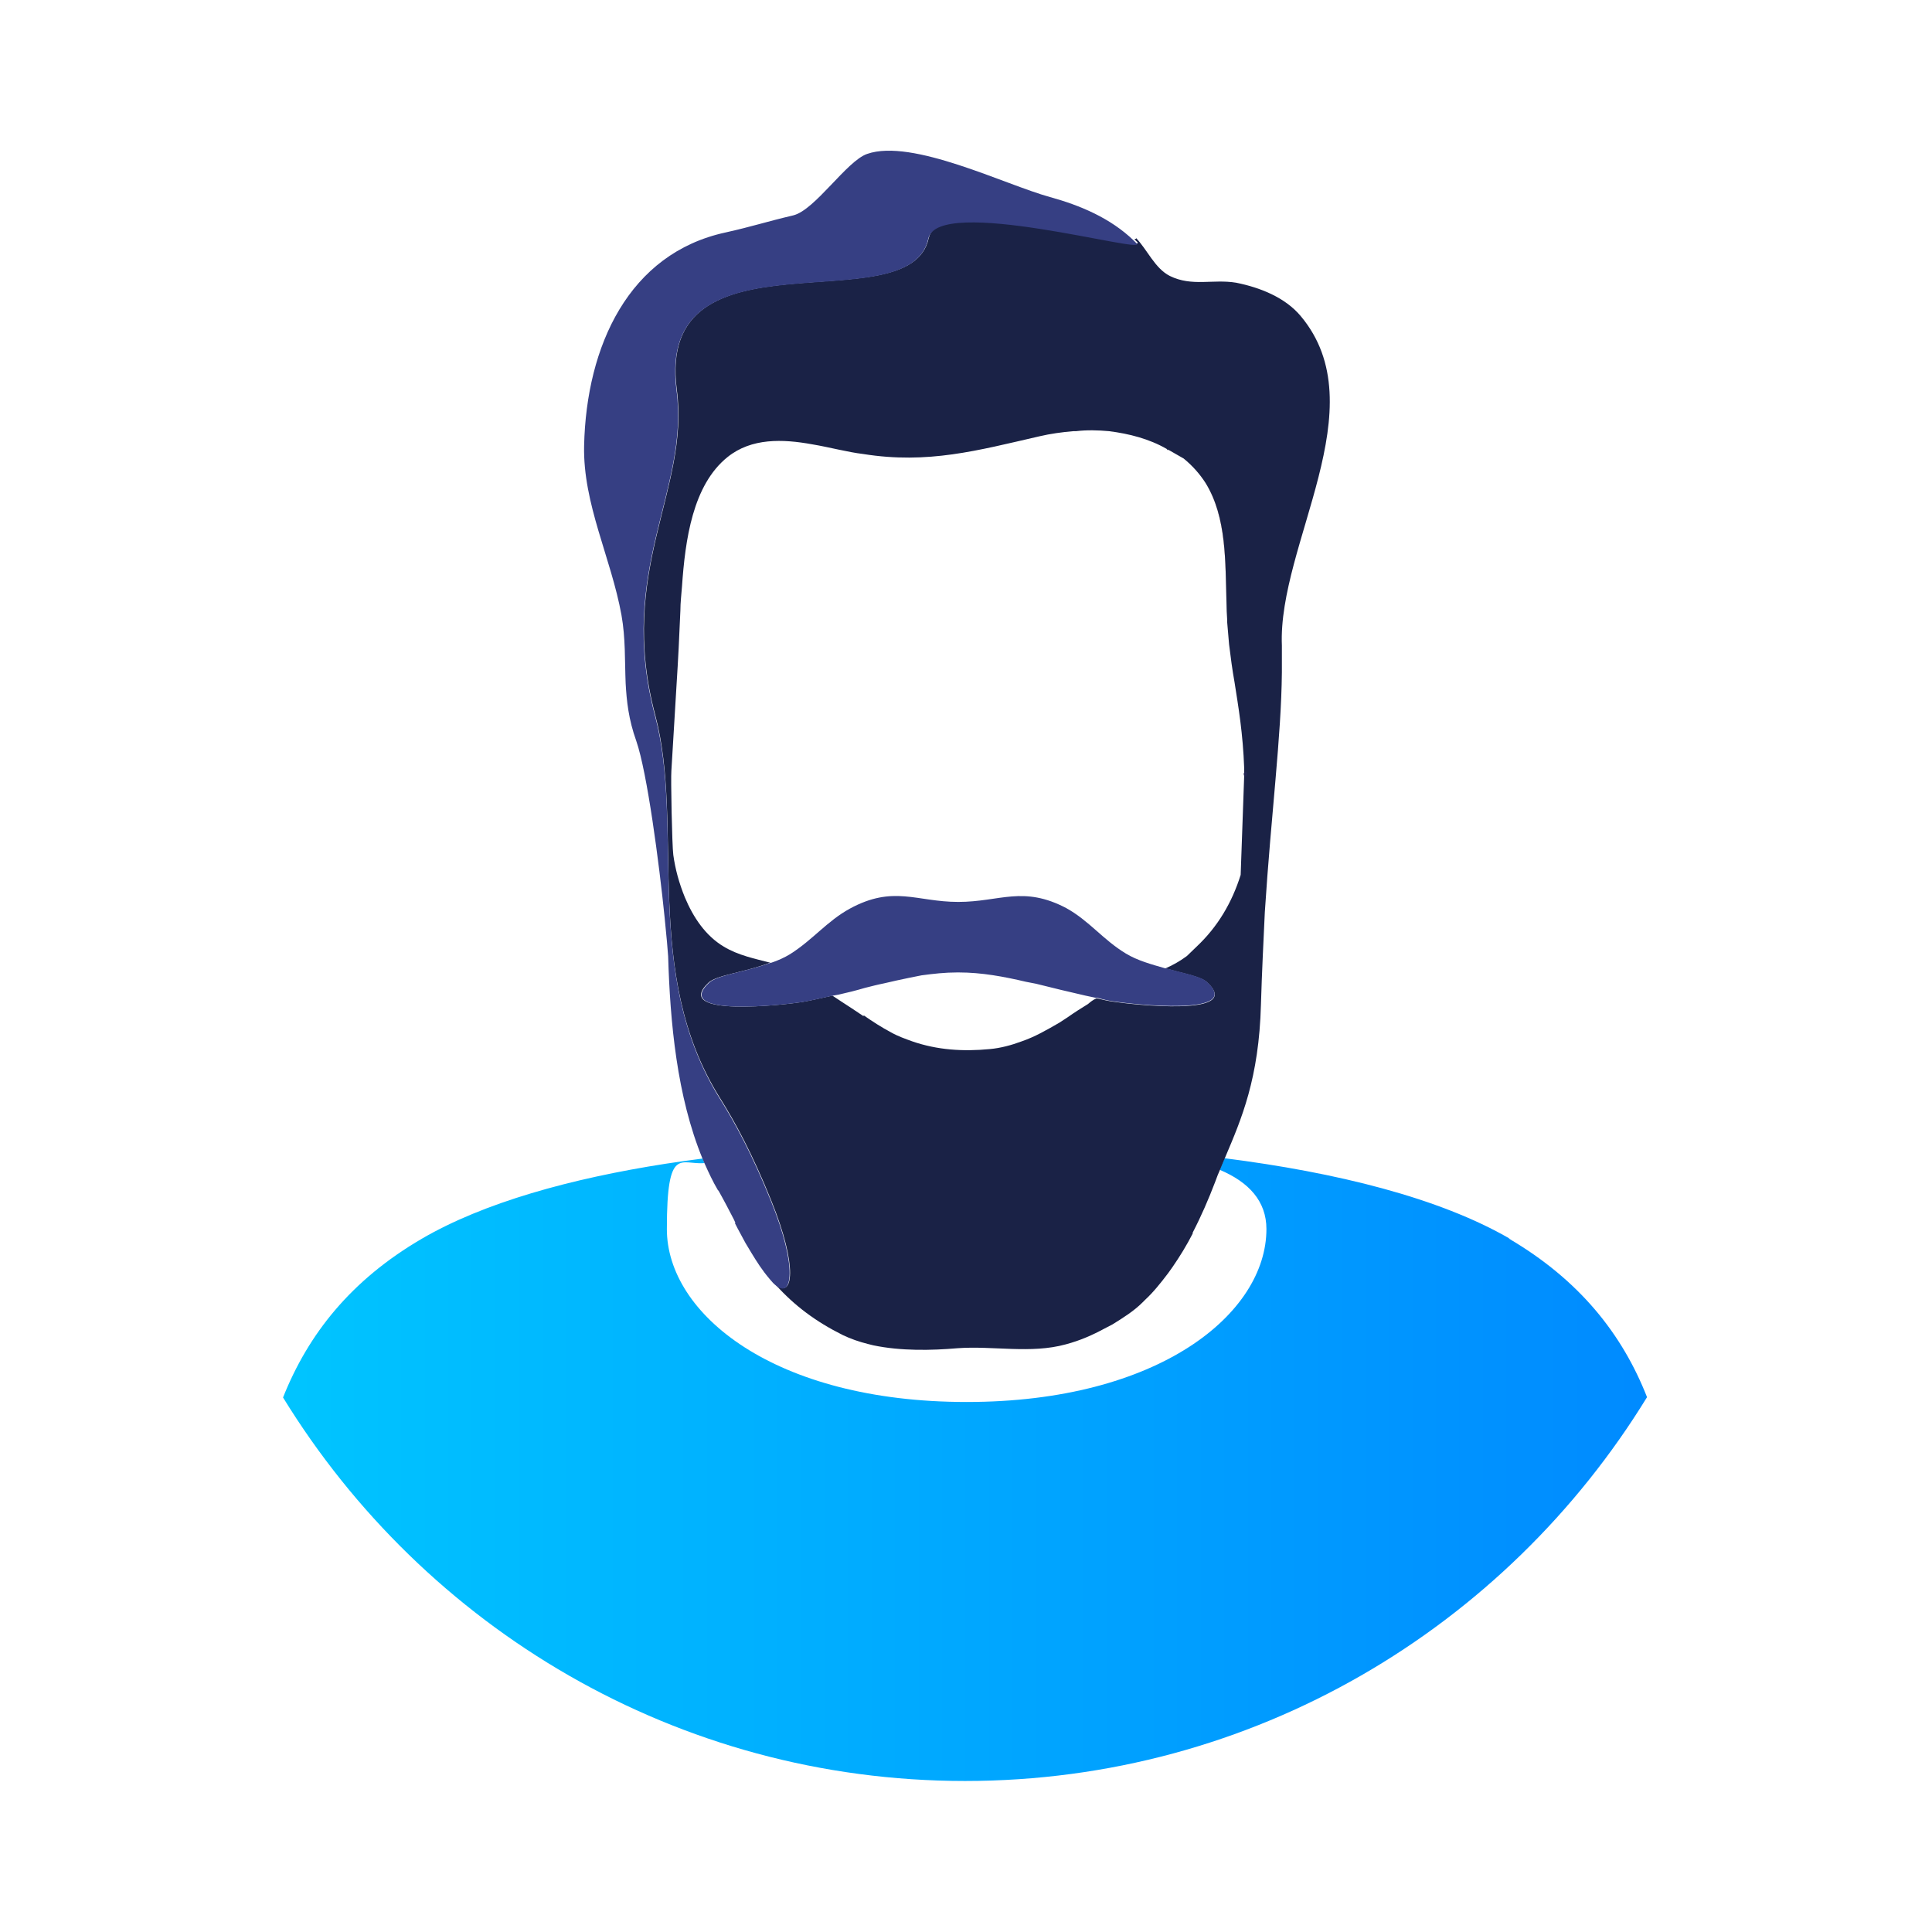
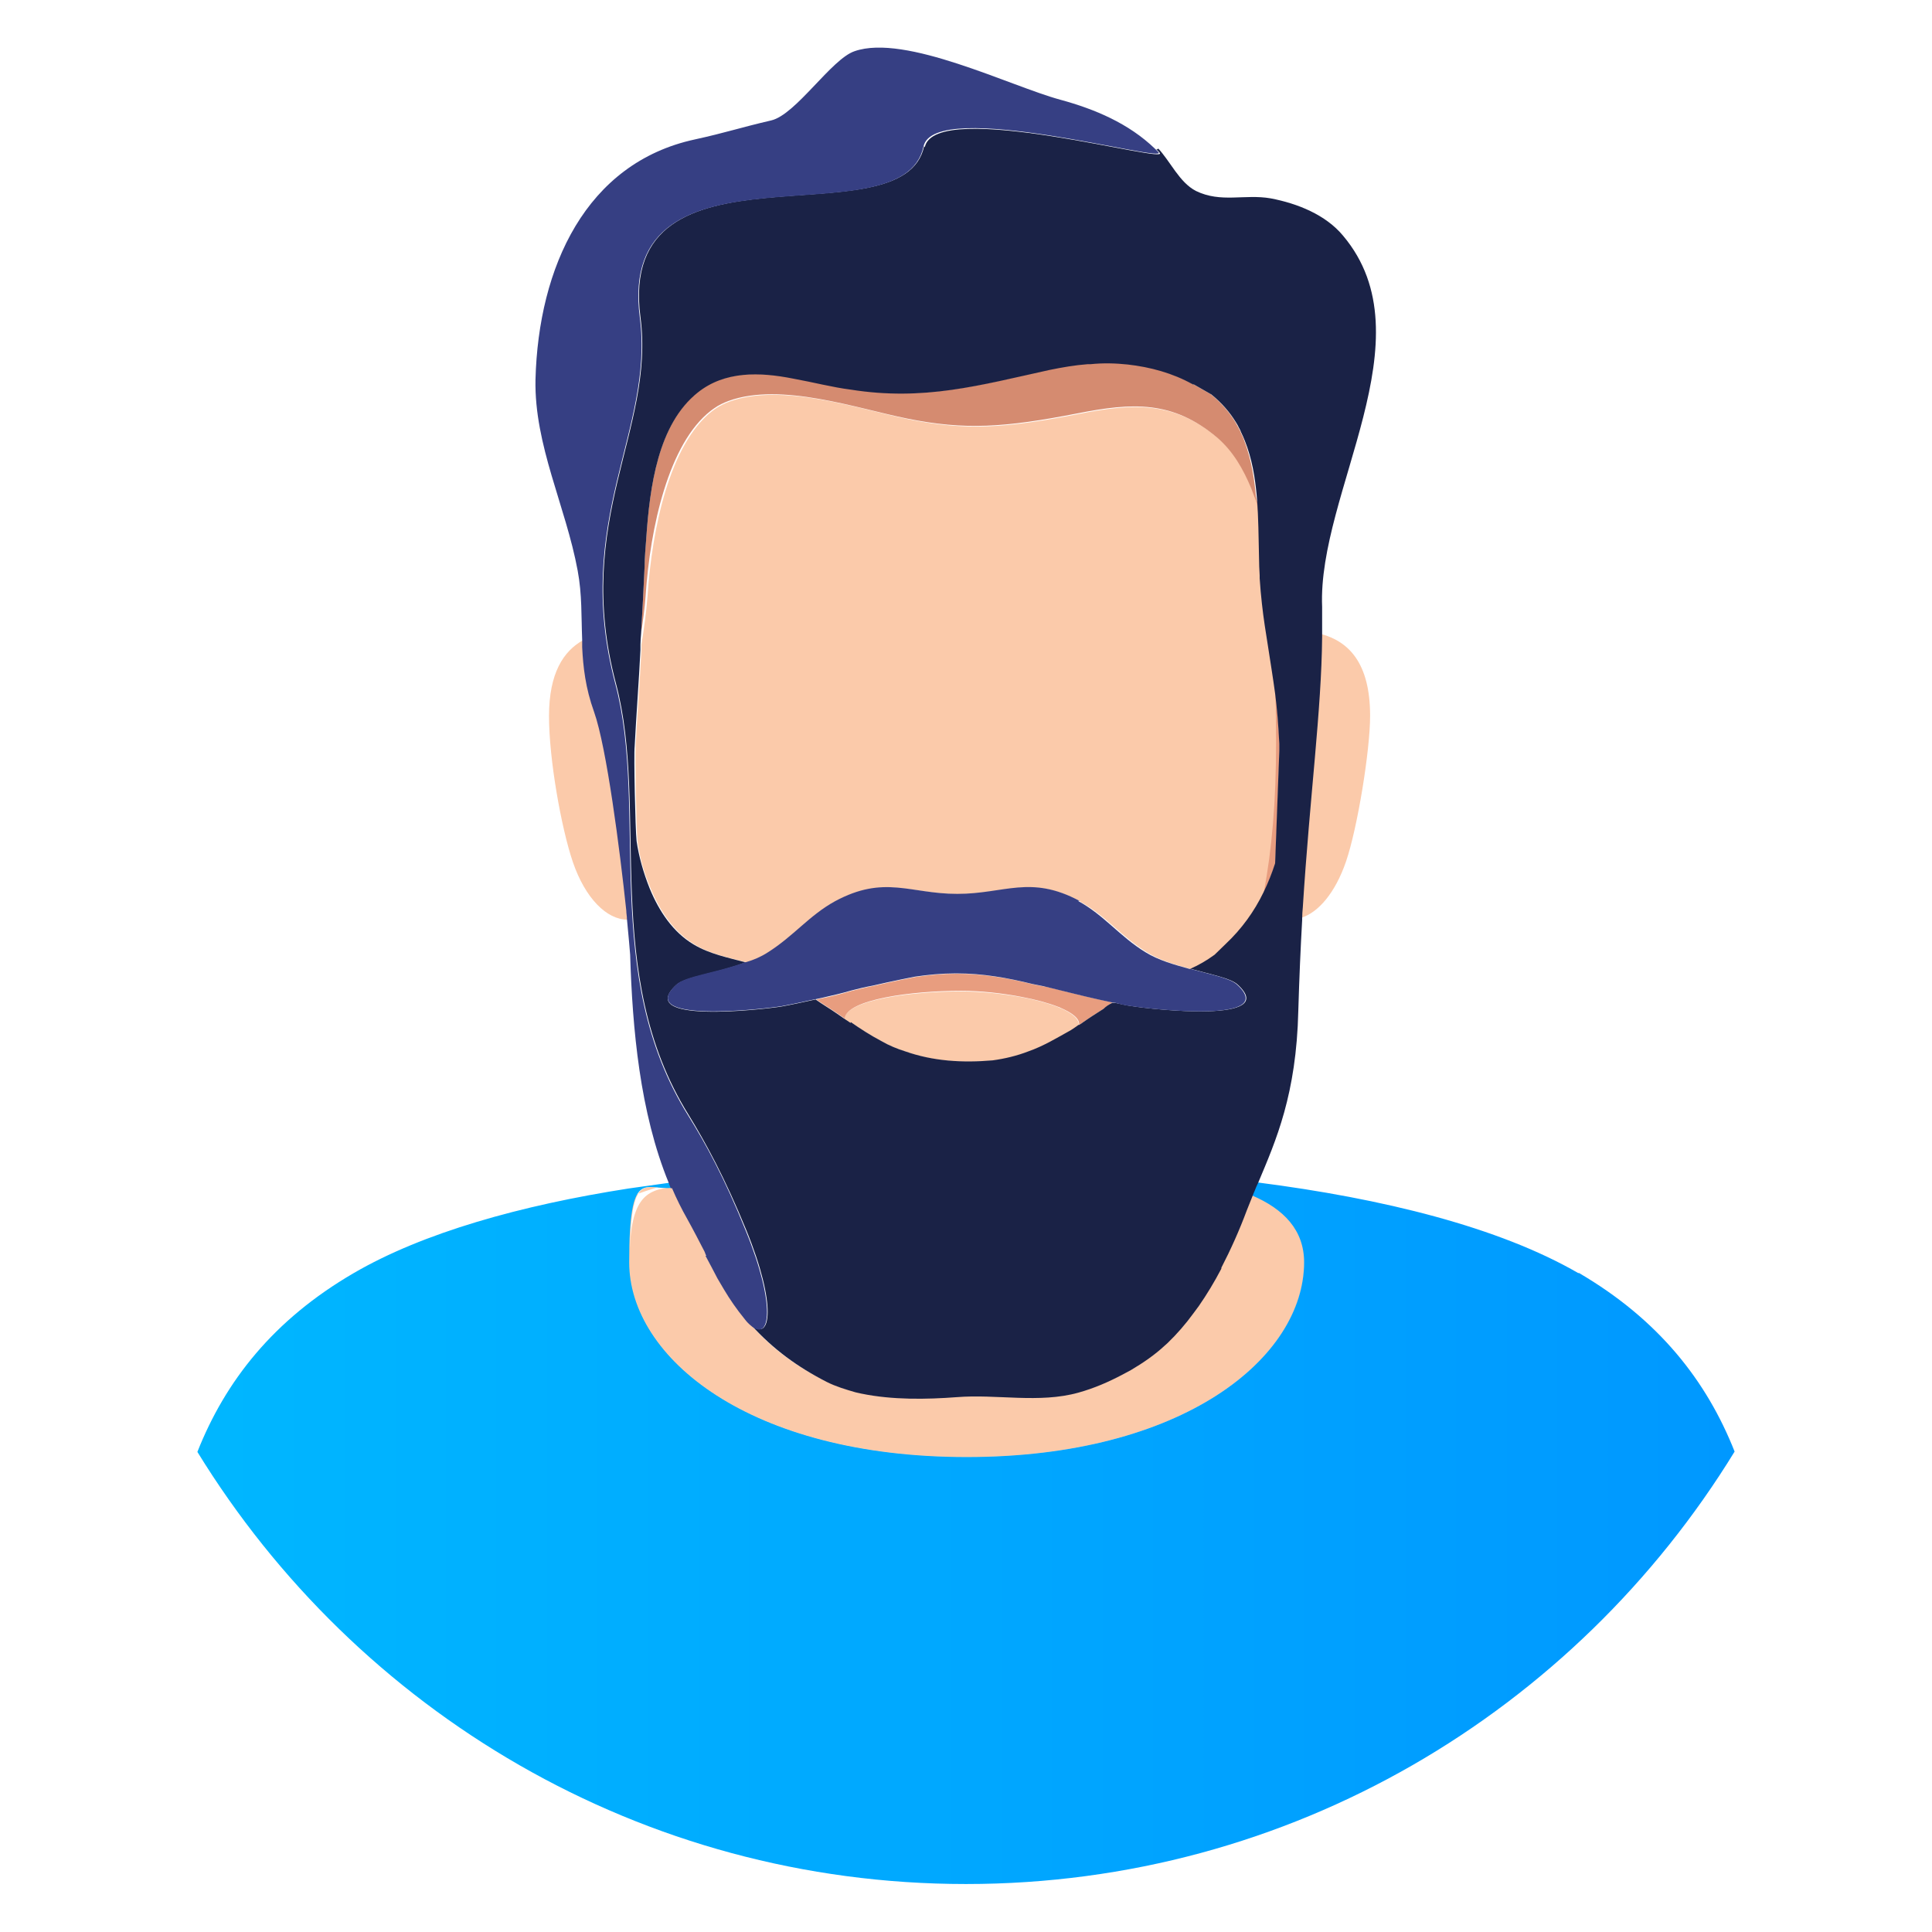
<svg xmlns="http://www.w3.org/2000/svg" xmlns:xlink="http://www.w3.org/1999/xlink" id="Layer_2" width="600" height="600" version="1.1" viewBox="0 0 600 600">
  <defs>
    <style>
-       .st0, .st1, .st2 {
+       .st0 {
        fill: none;
      }

      .st1 {
-         isolation: isolate;
-         opacity: .5;
-         stroke: #28255c;
+         fill: url(#linear-gradient1);
      }

-       .st1, .st2 {
-         stroke-linecap: round;
-         stroke-linejoin: round;
+       .st2 {
+         fill: #363f83;
      }

      .st3 {
-         fill: url(#linear-gradient1);
+         fill: #1a2246;
      }

      .st4 {
-         fill: #363f83;
+         fill: url(#linear-gradient);
      }

      .st5 {
-         fill: #1a2246;
+         fill: #fbcaaa;
      }

      .st6 {
-         fill: url(#linear-gradient);
-       }
- 
-       .st2 {
-         stroke: #1a2246;
+         fill: #e89d7f;
      }

      .st7 {
-         fill: #e89d7f;
+         fill: #d58b70;
      }
    </style>
-     <linearGradient id="linear-gradient" x1="-810.4" y1="-27.5" x2="-791.9" y2="-27.5" gradientTransform="translate(18642.5 -245.8) scale(22.9 -22.9)" gradientUnits="userSpaceOnUse">
+     <linearGradient id="linear-gradient" x1="-811.6" y1="-28" x2="-790.8" y2="-28" gradientTransform="translate(18642.5 -245.8) scale(22.9 -22.9)" gradientUnits="userSpaceOnUse">
      <stop offset="0" stop-color="#00c5ff" />
      <stop offset="1" stop-color="#008bff" />
    </linearGradient>
-     <linearGradient id="linear-gradient1" x1="-810.4" y1="-30.7" x2="-791.9" y2="-30.7" xlink:href="#linear-gradient" />
+     <linearGradient id="linear-gradient1" x1="-167.5" y1="476.2" x2="742.5" y2="476.2" gradientTransform="matrix(1,0,0,1,0,0)" xlink:href="#linear-gradient" />
  </defs>
-   <path class="st0" d="M334.4,134h-.8c-3.5.3-7.1.8-10.6,1.6-19.3,4.3-34.6,8.7-54.7,5.5-4.9-.7-10.4-2.1-15.8-3-9.3-1.8-18.9-2.1-26.3,3.9-10.8,8.7-13.2,25.8-14.2,40.2-.2,2.6-.5,5.2-.5,7.5-.4,7.6-.8,15.4-1.2,23.2-.5,8.9-1.1,18-1.6,26.6-.2,2.2.2,23.1.6,26.1.6,4.3,1.8,8.7,3.6,13.2,2.6,6.2,6.4,11.9,12.1,15.3,4.5,2.7,9.5,3.7,14.5,5,2.1-.7,4.1-1.5,5.9-2.7,7.1-4.5,11.4-10.2,18.5-14.1,13.6-7.3,20.7-2.1,33.7-2.1s20.1-5.3,33.7,2.1h-.2c7.1,3.8,11.4,9.7,18.5,14,3.6,2.2,8,3.5,12.2,4.6,2.3-1,4.5-2.2,6.8-3.9l3-2.9c6.6-6.2,11-13.7,13.7-22.3l1.1-31v-2c-.5-11.1-1.8-19.1-3-26.8-.7-3.9-1.2-7.7-1.7-11.8-.3-2.2-.5-4.6-.6-7,0-.3,0-.5,0-.8,0-1.6-.1-3.3-.2-5-.3-12.8.1-26.6-6.5-37.3-1.7-2.8-3.9-5.3-6.8-7.6l-4.9-2.8v.3l-.3-.4c-5.4-3.1-11.6-4.7-17.9-5.5-3.3-.4-6.7-.5-10.2,0Z" />
-   <path class="st0" d="M321.7,305.7l-3.1-.6c-6.9-1.7-13.7-2.9-20.9-2.9h-.4c-3.8,0-7.4.4-11.1.9l-4,.8c-2.5.5-5.1,1.1-7.7,1.7-2,.4-3.9.9-5.9,1.4-2.7.8-5.5,1.5-8.2,2.1l-1.7.3c1.9,1.3,4,2.6,5.8,3.8l3.9,2.6v-.3c2.7,1.9,5.4,3.7,8.5,5.3,2.1,1.2,4.4,2.1,6.6,2.8,7.8,2.7,15.9,3.2,24.1,2.4,3.3-.4,6.7-1.2,9.9-2.4,4.1-1.4,7.9-3.7,11.7-5.8l2.6-1.7c2.1-1.5,4.2-2.8,6.3-4.1.8-.7,1.6-1.2,2.5-1.8l-3.3-.7c-5.2-1.2-10.3-2.4-15.4-3.7Z" />
-   <path class="st0" d="M370.2,383.1h0s.7,0,.7,0h-.7v.3c-1.9,3.7-4,7.1-6.2,10.3l-1.5,2.1c-2.2,2.9-4.6,5.7-7.1,8.2l-.8.8c-2.7,2.5-5.9,4.7-9.3,6.8l-2.5,1.3c-3.7,2-7.5,3.7-12,4.9-10.8,3-22.5.4-33.6,1.2-8.2.7-17.6.8-26.2-.9l-1.6-.4c-2.8-.8-5.4-1.6-7.9-2.8-8.2-4.1-14.9-9-20.9-15.7-.5-.4-1-1-1.6-1.7-2.4-2.8-4.1-5.5-5.8-8.3l-1.8-3c-1.1-2.1-2.2-4-3.3-6.1h0c0,0,0,0,0,0l-.5-1.1c-1.4-2.9-2.9-5.8-4.8-9-1.5-2.7-2.9-5.5-4.2-8.4-7.3.7-11.7,3.2-11.7,20.5,0,26.3,33.3,53.7,93.1,53.7s93.1-27.5,93.1-53.7-5.5-14.6-14.5-18.4c-.5,1.3-1.1,2.7-1.6,4-2.1,5.6-4.5,10.8-7,15.8Z" />
-   <path class="st6" d="M468.9,384.7h0c.1,0,.2.1.3.2l-.3-.2Z" />
-   <path class="st3" d="M468.9,384.7h0c-21.9-12.7-53.9-20.6-88.6-25-.5,1.2-1,2.4-1.5,3.6,9,3.8,14.5,9.7,14.5,18.4,0,26.2-33.3,53.7-93.1,53.7s-93.1-27.4-93.1-53.7,4.4-19.8,11.7-20.5c-.2-.4-.4-.9-.6-1.4-3.8.5-7.6,1-11.4,1.6-29.6,4.6-56.6,12.1-75.8,23.3-22.1,12.9-35.3,29.7-43.1,49.3,43.9,71.5,122.3,119.1,211.8,119.1s167.9-47.6,211.8-119.2c-7.7-19.6-21-36.4-43-49.3Z" />
-   <line class="st0" x1="370.9" y1="383.1" x2="370.2" y2="383.1" />
-   <path class="st7" d="M381.1,193.1c.1,2.4.4,4.8.6,7-.2-2.2-.5-4.5-.6-7Z" />
-   <path class="st7" d="M374.4,150c6.6,10.7,6.1,24.5,6.5,37.3-.3-12.8.2-26.7-6.5-37.3Z" />
-   <path class="st5" d="M288.4,74c-5.8,27-85-4.6-78.2,47.1,4.1,31.1-18.7,55.9-6.7,101,9.2,34.7-4.3,80,20.1,118.9,4.7,7.5,10,17.2,15.9,31.8,8.4,20.7,6.8,30.8,1.3,26.1,6,6.7,12.7,11.6,20.9,15.7,2.5,1.2,5.1,2.1,7.9,2.8l1.6.4c8.6,1.8,18.1,1.6,26.2.9,11-.8,22.7,1.8,33.6-1.2,4.5-1.2,8.3-2.9,12-4.9l2.5-1.3c3.4-2.1,6.7-4.2,9.3-6.8l.8-.8c2.6-2.4,4.9-5.3,7.1-8.2l1.5-2.1c2.2-3.2,4.3-6.6,6.2-10.3v-.3h0c2.6-5,4.9-10.3,7-15.8.5-1.4,1-2.7,1.6-4,.5-1.2,1-2.4,1.5-3.6,5-11.8,10.5-24.4,11.1-47.5.3-10.3.8-19.8,1.2-28.6,2-31,5.1-54.2,5.3-74.5v-8.3c-1.3-31.5,29.7-74,5.8-102.4-4.8-5.7-12.5-8.8-20-10.3-7.2-1.2-13.7,1.3-20.6-2.1-4.7-2.4-7-8.2-10.6-11.9.3.3.1.4-.4.5.3.3.6.6.9.9,3.5,3.6-61.8-15.1-64.7-1.5ZM386.8,240.2v.5-.5ZM362.4,139.5l.3.4v-.3l4.9,2.8c2.8,2.3,5,4.8,6.8,7.6,6.6,10.7,6.1,24.5,6.5,37.3,0,1.7.1,3.4.2,5,0,.3,0,.5,0,.8.2,2.5.4,4.8.6,7,.5,4.1,1,7.9,1.7,11.8,1.2,7.7,2.6,15.7,3,26.8v2l-1.1,31c-2.7,8.6-7.1,16.1-13.7,22.3l-3,2.9c-2.3,1.7-4.5,2.9-6.8,3.9,0,0,.2,0,.3,0,5.7,1.6,11,2.5,12.8,4.3,11.7,10.9-23.9,6.8-29,6-1.6-.2-3.3-.6-5-1h-.5c-.9.4-1.7,1-2.5,1.7-2.1,1.3-4.2,2.6-6.3,4.1l-2.6,1.7c-3.8,2.2-7.6,4.4-11.7,5.8-3.2,1.2-6.6,2.1-9.9,2.4-8.3.8-16.3.3-24.1-2.4-2.2-.8-4.5-1.6-6.6-2.8-3-1.6-5.8-3.4-8.5-5.3v.3l-3.9-2.6c-1.8-1.2-3.9-2.5-5.8-3.8l-.9.2c-2.8.6-5.7,1.3-8.6,1.8-5,.8-40.5,4.9-29-6,2.5-2.4,11.2-3.2,19.1-6.2,0,0,.1,0,.2,0-5-1.3-10-2.3-14.5-5-5.7-3.4-9.5-9.1-12.1-15.3-1.8-4.4-3-8.8-3.6-13.2-.4-3-.8-23.9-.6-26.1.5-8.7,1.1-17.7,1.6-26.6.5-7.8.9-15.6,1.2-23.2,0-2.4.3-4.9.5-7.5,1-14.4,3.3-31.5,14.2-40.2,7.4-5.9,17-5.6,26.3-3.9,5.4.9,10.8,2.4,15.8,3,20.1,3.2,35.5-1.1,54.7-5.5,3.4-.8,7-1.3,10.6-1.6h.8c3.4-.4,6.8-.3,10.2,0,6.3.8,12.5,2.4,17.9,5.5Z" />
-   <path class="st4" d="M331.1,282.1h.2c-13.6-7.2-20.7-2-33.7-2s-20.1-5.3-33.7,2.1c-7.1,3.9-11.4,9.6-18.5,14.1-1.8,1.1-3.8,2-5.9,2.7,0,0-.1,0-.2,0-7.9,2.9-16.6,3.8-19.1,6.2-11.6,10.9,23.9,6.8,29,6,2.9-.5,5.8-1.2,8.6-1.8l.9-.2,1.7-.3c2.7-.6,5.5-1.3,8.2-2.1,2-.5,3.9-1,5.9-1.4,2.6-.6,5.2-1.2,7.7-1.7l4-.8c3.7-.5,7.3-.9,11.1-.9h.4c7.2,0,14.1,1.3,20.9,2.9l3.1.6c5.1,1.3,10.2,2.5,15.4,3.7l3.3.7h.5c1.7.5,3.4.9,5,1.1,5,.8,40.6,4.9,29-6-1.8-1.8-7.1-2.7-12.8-4.3,0,0-.2,0-.3,0-4.2-1.2-8.6-2.4-12.2-4.6-7.1-4.3-11.4-10.2-18.5-14.1Z" />
-   <path class="st4" d="M223.1,369.7c1.8,3.2,3.3,6.1,4.8,9l.5,1.1h-.2c1.1,2.2,2.2,4.1,3.3,6.2l1.8,3c1.7,2.8,3.4,5.5,5.8,8.3.6.7,1.1,1.3,1.6,1.7,5.4,4.8,7.1-5.4-1.3-26.1-5.9-14.6-11.2-24.3-15.9-31.8-24.3-39-10.8-84.2-20.1-118.9-12-45.2,10.8-69.9,6.7-101-6.7-51.7,72.4-20.1,78.2-47.1,2.9-13.6,68.2,5.1,64.7,1.5-.3-.3-.6-.6-.9-.9-7.3-7-16.6-10.9-26-13.5-13.9-3.8-42.8-18.3-56.8-13.4-6.4,2.2-16.2,17.5-23,19.1-8.5,2-12.5,3.4-21,5.3-30,6.5-43.2,35.2-43.9,66.2-.4,18.1,8.4,34.9,11.6,52.6,1.3,7.3,1,14,1.3,21.2.3,5.5.9,11.2,3.3,17.9,3.4,9.8,7.1,38,8.8,54.8.6,5.9,1,10.4,1.1,12.1.6,20.3,2.7,43.5,10.7,62.9.2.5.4.9.6,1.4,1.3,2.9,2.6,5.7,4.2,8.4Z" />
-   <line class="st2" x1="386.8" y1="240.2" x2="386.8" y2="240.6" />
-   <line class="st1" x1="386.8" y1="240.2" x2="386.8" y2="240.6" />
+   <path class="st0" d="M220.9,127.8c-13.1,10-18.9,36-20.2,57.5-.3,3.9-.8,7.7-1.4,11.5,0,1.1-.1,2.3-.2,3.4.8-4.8,1.5-9.8,1.9-15.1,1.4-21.3,7-47.1,19.9-57.3Z" />
+   <path class="st0" d="M329.4,313.1c3.7,1.6,5.9,3.4,5.6,5.4h.2c.2-2-2-3.8-5.7-5.4Z" />
+   <path class="st0" d="M298.3,307.8c6.2,0,13,.7,19,1.8-6.2-1.2-13-1.9-18.7-1.9s-.1,0-.2,0h.1c0,.1-.1.1-.1.1Z" />
+   <path class="st5" d="M404.4,281.5c0,1.2-.1,2.4-.2,3.5,5.3-1.7,10.5-7.8,13.8-17.4,3.6-10.5,7.5-34.6,7.5-45.3,0-16.6-6.8-23.1-15.2-25.4v.6c-.2,22.9-3.7,49.1-6,84Z" />
+   <path class="st5" d="M329.4,313.1c-.2,0-.4-.2-.7-.3,0,0,0,0,0,0-3.1-1.2-7.1-2.3-11.4-3.1-6-1.1-12.7-1.8-19-1.8h.1-.1c-15.3,0-35.4,2.6-36.1,8.5l2.1,1.4v-.3c3,2.1,6.1,4.1,9.5,5.9,2.4,1.4,4.9,2.3,7.4,3.2,8.8,3.1,17.9,3.6,27.2,2.8,3.7-.4,7.5-1.4,11.1-2.8,4.6-1.6,8.9-4.1,13.2-6.6l2.3-1.5c.3-1.9-1.9-3.8-5.6-5.4Z" />
+   <path class="st5" d="M389.7,154c-.3-.7-.5-1.4-.8-2.1-2.5-6-5.6-11.5-10.6-15.8-13.7-11.6-26.3-10.9-43.5-7.5-22.6,4.4-34.9,5.2-52.7,1.6-15.5-3.2-39.2-11.4-55.5-5.5-1.6.6-3.1,1.3-4.5,2.3-.2.2-.5.3-.7.5-.1.1-.3.2-.4.3-12.9,10.2-18.5,36-19.9,57.3-.4,5.2-1.1,10.2-1.9,15.1,0,.5,0,1.1,0,1.6-.5,10.1-1.3,20.2-1.8,30-.2,2.4.2,26,.6,29.4.6,4.9,2,9.9,4.1,14.8,2.9,7,7.2,13.5,13.6,17.3,5,3.1,10.7,4.1,16.3,5.6,2.3-.8,4.6-1.7,6.7-3,8-5.1,12.8-11.5,20.9-15.9,15.3-8.3,23.3-2.3,38-2.3s22.6-6,38,2.3h-.2c8,4.3,12.8,10.9,20.9,15.8,4,2.5,9,3.9,13.7,5.2,2.6-1.1,5.1-2.5,7.6-4.4l3.4-3.3c5-4.7,8.9-10.1,11.8-16.1,2.5-13.4,3.8-28,3.8-46.5s0-10.2-.2-15.2c-.6-5.3-1.4-10-2.2-14.6-.7-4.4-1.4-8.7-1.9-13.3-.3-2.5-.5-5.1-.7-7.9,0-.3,0-.6,0-.9-.1-1.9-.2-3.7-.2-5.6-.1-4.6-.2-9.2-.4-13.9-.3-1.8-.7-3.5-1-5.3Z" />
+   <path class="st5" d="M195.5,392c0,29.7,37.5,60.5,104.8,60.5s104.8-31,104.8-60.5-6.2-16.5-16.3-20.8c-.6,1.5-1.2,3-1.8,4.5-2.4,6.3-5,12.2-7.9,17.8h0v.3c-2.1,4.1-4.5,8-7,11.6l-1.7,2.3c-2.5,3.3-5.1,6.5-8,9.2l-.9.8c-3,2.9-6.6,5.3-10.5,7.6l-2.8,1.5c-4.2,2.2-8.5,4.1-13.5,5.5-12.2,3.4-25.4.4-37.8,1.4-9.2.7-19.8,1-29.6-1.1l-1.8-.4c-3.1-.8-6.1-1.8-8.9-3.2-9.3-4.6-16.8-10.1-23.5-17.7-.6-.5-1.2-1.1-1.8-1.9-2.7-3.2-4.6-6.1-6.5-9.3l-2-3.4c-1.3-2.3-2.5-4.6-3.7-6.9h.1c0-.1.1-.1.1-.1l-.5-1.3c-1.6-3.3-3.3-6.6-5.4-10.2-1.7-3.1-3.3-6.2-4.7-9.5-8.3.8-13.2,3.6-13.2,23.1Z" />
+   <path class="st5" d="M184.8,221.2c-2.8-7.5-3.4-14-3.7-20.1,0-.8,0-1.6,0-2.3-6.1,3.4-10.6,10.2-10.6,23.6s3.8,34.7,7.4,45.3c3.9,11.4,10.6,17.9,16.9,17.9h.3c0-.9-.2-1.8-.2-2.6-1.9-18.9-6.1-50.7-10-61.7Z" />
+   <path class="st6" d="M390.6,156.2c-.3-.8-.6-1.5-.8-2.3.4,1.7.7,3.5,1,5.3,0-1-.1-2-.2-3Z" />
+   <path class="st6" d="M392.5,277.1c1.4-2.9,2.6-5.9,3.6-9l1.3-34.9v-2.2c-.3-5.8-.7-10.9-1.3-15.6.1,5,.2,10.1.2,15.2,0,18.5-1.3,33.1-3.8,46.5Z" />
+   <path class="st7" d="M338.7,112.9h-.9c-4,.3-8,1-11.9,1.8-21.7,4.9-39,9.8-61.7,6.1-5.6-.7-11.7-2.3-17.8-3.4-10.5-2-21.3-2.3-29.7,4.3-12.2,9.8-14.9,29-16,45.3-.2,3-.5,5.8-.5,8.5-.3,6.9-.7,14-1.1,21.1.6-3.8,1.1-7.5,1.4-11.5,1.4-21.5,7.2-47.4,20.2-57.5.1-.1.3-.2.4-.3.2-.2.5-.3.7-.5,1.4-1,2.9-1.7,4.5-2.3,16.3-5.9,40,2.4,55.5,5.5,17.8,3.6,30.1,2.8,52.7-1.6,17.2-3.4,29.7-4.1,43.5,7.5,5,4.3,8.1,9.8,10.6,15.8.3.7.5,1.4.8,2.1.3.8.6,1.5.8,2.3-.5-6.7-1.5-13.3-3.8-19.3,0,0,0,0,0,0-.3-.9-.7-1.7-1.1-2.5,0-.2-.1-.3-.2-.5-.2-.3-.3-.7-.5-1-.3-.6-.7-1.2-1-1.8-1.9-3.1-4.4-6-7.6-8.6l-5.6-3.2v.3l-.3-.4c-6.1-3.5-13.1-5.3-20.1-6.1-3.7-.4-7.6-.5-11.5-.1Z" />
+   <path class="st6" d="M324.4,306.4l-3.5-.7c-7.7-1.9-15.4-3.3-23.6-3.3h-.4c-4.2,0-8.4.4-12.5,1l-4.5.9c-2.8.6-5.8,1.2-8.7,1.9-2.3.4-4.4,1-6.6,1.5-3,.9-6.2,1.7-9.2,2.3l-1.9.4c2.1,1.5,4.5,2.9,6.5,4.3l2.3,1.6c.7-5.9,20.7-8.6,36.1-8.6,0,0,.2,0,.2,0,5.7,0,12.5.7,18.7,1.9,4.3.8,8.3,1.9,11.4,3.1,0,0,0,0,0,0,.2,0,.4.2.7.3,3.7,1.6,6,3.4,5.7,5.3l.5-.3c2.4-1.7,4.7-3.2,7.1-4.7.8-.7,1.9-1.4,2.8-2l-3.7-.8c-5.9-1.3-11.6-2.8-17.4-4.2Z" />
+   <path class="st4" d="M490.3,395.4h0c.1,0,.3.1.4.2l-.3-.2Z" />
+   <path class="st5" d="M405.2,392c0,29.6-37.5,60.5-104.8,60.5s-104.8-30.8-104.8-60.5,5-22.3,13.2-23.1c-.1-.3-.3-.6-.4-1,0,0-.2,0-.2,0-.3,0-.6,0-1,0-4.4,1.1-8.8,2.7-13.1,4.3-3,1.2-5.4,2-6.8,4.2-1.1,5.3-1.8,10.7-2.2,15.7-.2,2.3-.5,4.5-.8,6.7,0,1.9,0,3.8,0,5.6,0,1.9-.7,3.3-1.8,4.2,0,.5-.2,1-.3,1.5-2,9.6-3.9,19.3-4.9,29.3v-.3c.6-9.5,1.5-19.4,2.2-29.2,0,0,0,0-.1,0-.7,9.9-1.5,19.6-2.2,29.2-.1,2.6.4,27.6.8,31.2.7,5.1,2.5,10.5,5.3,15.8,3.8,7.4,9.3,14.3,17.7,18.4,7,3.5,14.9,4.5,22.7,6.3,3.1-.9,6.1-1.9,8.8-3.2,10.3-5,16.4-11.7,26.7-16.2,19.6-8.5,29.8-2.4,48.6-2.4s29-6.1,48.6,2.4c10.3,4.5,16.4,11,26.7,16.2,5.4,2.6,11.8,4.3,18,5.4,3.5-1.1,6.8-2.5,10.3-4.8l4.5-3.5c7.2-19.4,11-41.8,11-67.3s-1.6-42.5-5.2-62.8c0,0-.2,0-.3,0-3.7.1-7.1-1.1-10.8-1.5-3.7-.4-7.5,0-11.2,0-2.3,0-3.9-1.1-4.7-2.7-1.8.4-3.8,0-5.1-1.2-.2.6-.5,1.2-.7,1.7,10.1,4.3,16.3,10.9,16.3,20.8Z" />
+   <path class="st1" d="M490.2,395.4h0c-24.7-14.3-60.7-23.2-99.8-28.2-.3.8-.6,1.5-1,2.3-.2.6-.5,1.2-.7,1.7,10.1,4.3,16.3,10.9,16.3,20.8,0,29.6-37.5,60.5-104.8,60.5s-104.8-30.8-104.8-60.5,5-22.3,13.2-23.1c-.1-.3-.3-.6-.4-1,0-.2-.1-.4-.2-.6-4.3.6-8.6,1.2-12.8,1.8-33.4,5.2-63.8,13.7-85.4,26.3-24.9,14.5-39.8,33.5-48.5,55.5,49.5,80.6,137.8,134.2,238.7,134.2s189.2-53.6,238.7-134.3c-8.7-22-23.6-41-48.4-55.5Z" />
+   <path class="st6" d="M391.4,179.6c.2,2.8.4,5.4.7,7.9-.3-2.5-.5-5.1-.7-7.9Z" />
+   <path class="st6" d="M390.7,159.2c.2,4.6.3,9.3.4,13.9-.3-12.2,0-25.2-4.4-36.2,2.4,6,3.4,12.6,3.8,19.3,0,1,.1,2,.2,3Z" />
+   <path class="st6" d="M385.6,134.3c.4.8.8,1.7,1.1,2.5-.3-.9-.7-1.7-1.1-2.5Z" />
+   <path class="st3" d="M287,45.4c-6.5,30.4-95.7-5.2-88.1,53.1,4.6,35.1-21.1,63-7.6,113.8,10.4,39.1-4.8,90.1,22.6,134,5.2,8.5,11.2,19.4,17.9,35.8,9.5,23.3,7.6,34.8,1.5,29.4,6.8,7.5,14.3,13,23.5,17.7,2.8,1.4,5.8,2.3,8.9,3.2l1.8.4c9.7,2,20.3,1.8,29.6,1.1,12.4-1,25.6,2,37.8-1.4,5-1.4,9.3-3.3,13.5-5.5l2.8-1.5c3.9-2.3,7.5-4.8,10.5-7.6l.9-.8c2.9-2.8,5.6-5.9,8-9.2l1.7-2.3c2.5-3.6,4.8-7.4,7-11.6v-.3h0c2.9-5.6,5.6-11.6,7.9-17.8.6-1.5,1.2-3,1.8-4.5.2-.6.5-1.2.7-1.7.3-.8.6-1.5,1-2.3,5.6-13.3,11.9-27.5,12.5-53.5.3-10.1.7-19.4,1.2-28.2,0-.1,0-.3,0-.4,0-1.2.1-2.4.2-3.5,2.2-34.9,5.8-61.1,6-84v-9.3c-1.5-35.5,33.4-83.4,6.5-115.3-5.4-6.5-14.1-10-22.5-11.6-8.1-1.4-15.4,1.5-23.2-2.3-5.2-2.7-7.9-9.2-11.9-13.4.3.3.2.5-.4.5.3.3.7.6,1,1,4,4-69.6-17.1-72.9-1.7ZM370.3,119.2l.3.4v-.3l5.6,3.2c3.2,2.6,5.7,5.5,7.6,8.6.4.6.7,1.2,1,1.8.2.3.3.6.5,1,0,.1.1.3.2.5.4.8.8,1.7,1.1,2.5,0,0,0,0,0,0,4.4,11,4.1,24,4.4,36.2,0,1.9.1,3.8.2,5.6,0,.3,0,.6,0,.9.2,2.8.4,5.4.7,7.9.5,4.6,1.2,8.9,1.9,13.3.7,4.6,1.5,9.4,2.2,14.6.6,4.6,1,9.7,1.3,15.6v2.2l-1.3,34.9c-1,3.1-2.2,6.1-3.6,9-2.9,6-6.8,11.4-11.8,16.1l-3.4,3.3c-2.6,1.9-5.1,3.3-7.6,4.4.1,0,.2,0,.3,0,6.4,1.8,12.4,2.9,14.5,4.9,13.2,12.2-27,7.6-32.6,6.7-1.8-.2-3.7-.7-5.7-1.1h-.6c-1,.5-2,1.1-2.8,1.9-2.4,1.5-4.7,3-7.1,4.7l-.5.3h-.2c0,.1-2.3,1.6-2.3,1.6-4.3,2.4-8.6,5-13.2,6.6-3.6,1.4-7.4,2.3-11.1,2.8-9.3.8-18.4.3-27.2-2.8-2.5-.8-5-1.8-7.4-3.2-3.4-1.8-6.5-3.8-9.5-5.9v.3l-2.1-1.4-2.3-1.6c-2-1.4-4.4-2.8-6.5-4.3l-1,.2c-3.2.7-6.4,1.4-9.7,2-5.7.9-45.7,5.5-32.6-6.7,2.8-2.6,12.6-3.6,21.5-7,0,0,.1,0,.2,0-5.6-1.5-11.3-2.6-16.3-5.6-6.4-3.8-10.7-10.3-13.6-17.3-2-5-3.4-10-4.1-14.8-.4-3.4-.9-26.9-.6-29.4.5-9.8,1.3-19.9,1.8-30,0-.5,0-1.1,0-1.6,0-1.1.1-2.3.2-3.4.4-7.1.8-14.2,1.1-21.1,0-2.7.3-5.5.5-8.5,1.1-16.2,3.7-35.5,16-45.3,8.4-6.7,19.2-6.4,29.7-4.3,6.1,1.1,12.2,2.7,17.8,3.4,22.7,3.6,39.9-1.3,61.7-6.1,3.9-.8,7.9-1.5,11.9-1.8h.9c3.9-.4,7.7-.3,11.5.1,7.1.8,14,2.7,20.1,6.1Z" />
+   <path class="st2" d="M335.1,279.8h.2c-15.3-8.2-23.3-2.2-38-2.2s-22.6-6-38,2.3c-8,4.4-12.8,10.8-20.9,15.9-2,1.3-4.3,2.3-6.7,3,0,0-.1,0-.2,0-8.9,3.3-18.7,4.3-21.5,7-13.1,12.2,27,7.6,32.6,6.7,3.3-.6,6.5-1.3,9.7-2l1-.2,1.9-.4c3-.7,6.2-1.4,9.2-2.3,2.3-.6,4.4-1.1,6.6-1.5,2.9-.7,5.9-1.3,8.7-1.9l4.5-.9c4.1-.6,8.3-1,12.5-1h.4c8.2,0,15.9,1.4,23.6,3.3l3.5.7c5.8,1.4,11.5,2.9,17.4,4.2l3.7.8h.6c2,.6,3.8,1,5.7,1.2,5.7.9,45.8,5.5,32.6-6.7-2.1-2-8-3.1-14.5-4.9-.1,0-.2,0-.3,0-4.7-1.3-9.7-2.7-13.7-5.2-8-4.9-12.8-11.5-20.9-15.9Z" />
+   <path class="st2" d="M208.7,369c1.4,3.3,3,6.5,4.7,9.5,2,3.6,3.7,6.9,5.4,10.2l.5,1.3h-.2c1.3,2.4,2.5,4.7,3.7,7l2,3.4c1.9,3.2,3.9,6.1,6.5,9.3.6.8,1.2,1.4,1.8,1.9,6.1,5.4,8-6.1-1.5-29.4-6.6-16.4-12.6-27.3-17.9-35.8-27.4-43.9-12.2-94.9-22.6-134-13.5-50.9,12.2-78.8,7.6-113.8-7.6-58.3,81.6-22.7,88.1-53.1,3.3-15.4,76.9,5.7,72.9,1.7-.3-.3-.7-.7-1-1-8.2-7.9-18.7-12.3-29.3-15.2-15.6-4.2-48.2-20.6-64-15.1-7.2,2.4-18.2,19.7-25.9,21.5-9.5,2.2-14.1,3.8-23.7,5.9-33.8,7.3-48.6,39.6-49.5,74.6-.4,20.4,9.4,39.3,13.1,59.3,1.4,7.5,1.1,14.3,1.4,21.5,0,.8,0,1.6,0,2.3.3,6.1,1,12.6,3.7,20.1,3.9,11,8,42.8,10,61.7,0,.9.2,1.7.2,2.6.5,5.4.9,9.4,1,11.1.7,22.9,3,49,12,70.9,0,.2.2.4.2.6.1.3.3.7.4,1Z" />
</svg>
